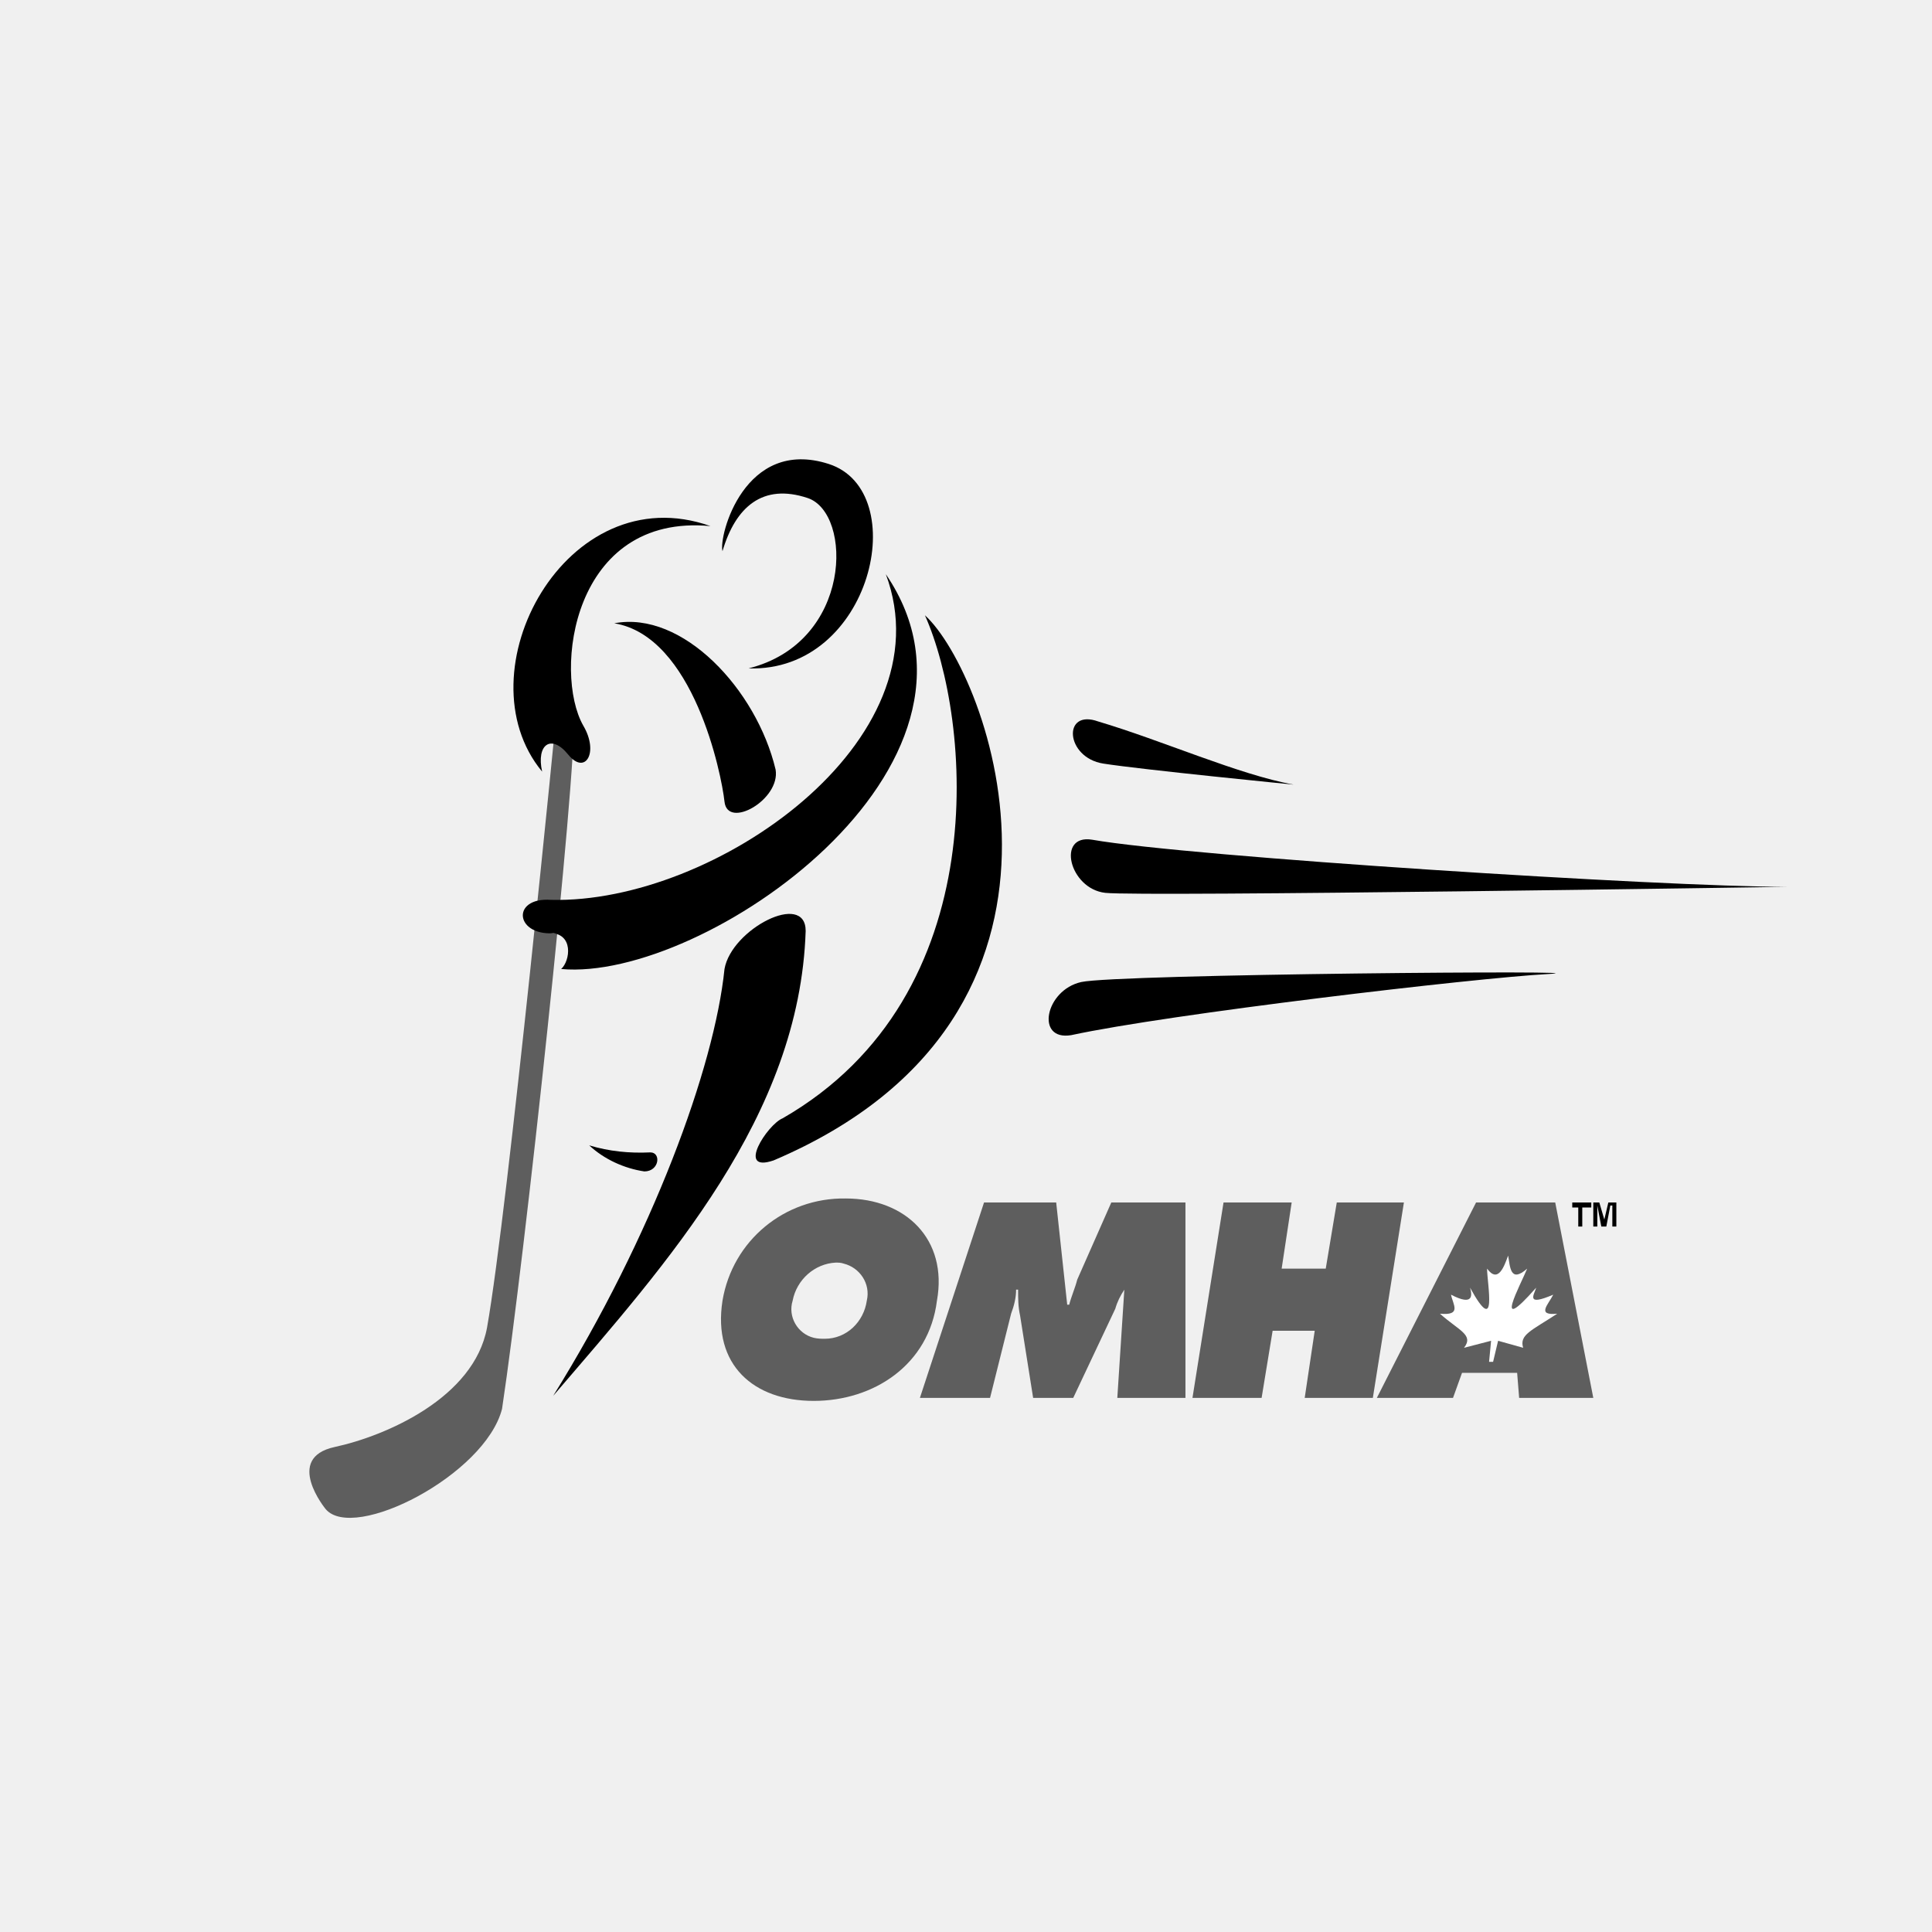
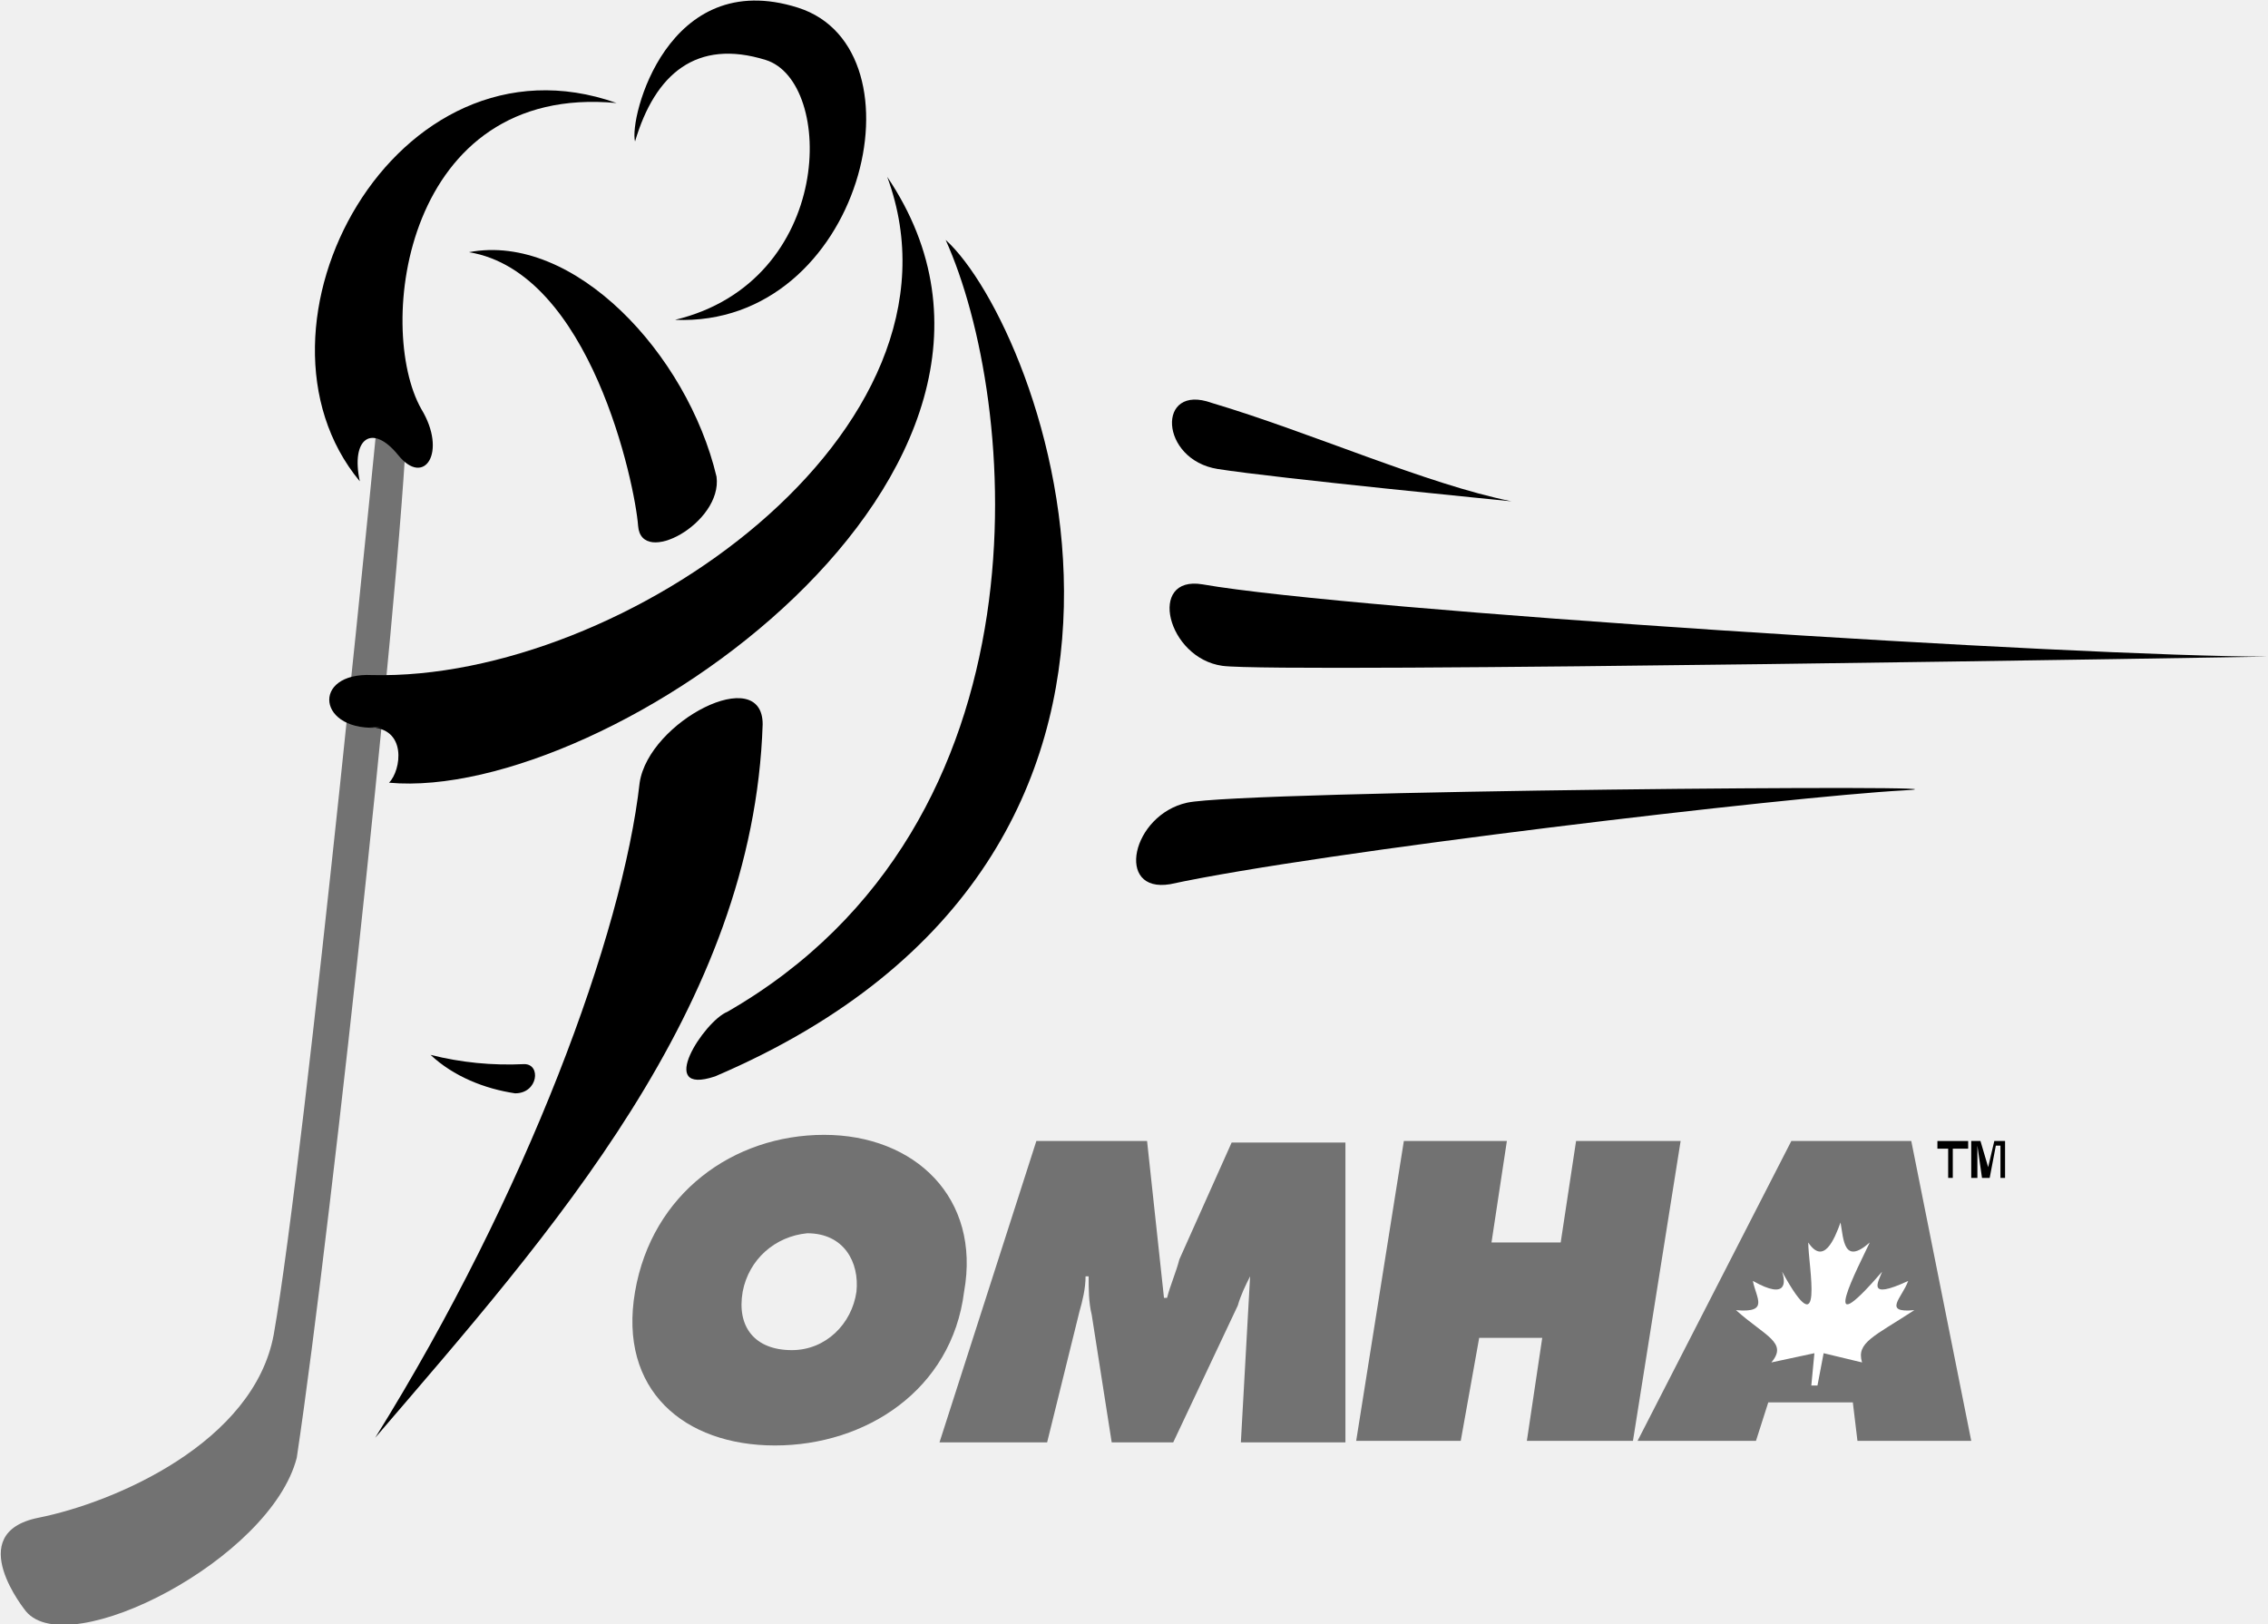
- <svg xmlns="http://www.w3.org/2000/svg" version="1.1" id="Layer_1" x="0px" y="0px" viewBox="0 0 192.8 192.8" style="enable-background:new 0 0 192.8 192.8;" xml:space="preserve">
+ <svg xmlns="http://www.w3.org/2000/svg" version="1.1" id="Слой_1" x="0px" y="0px" viewBox="0 0 147.5 105.6" style="enable-background:new 0 0 147.5 105.6;" xml:space="preserve">
  <style type="text/css">
- 	.st0{fill-rule:evenodd;clip-rule:evenodd;fill:#5E5E5E;}
+ 	.st0{fill-rule:evenodd;clip-rule:evenodd;fill:#727272;}
	.st1{fill-rule:evenodd;clip-rule:evenodd;}
	.st2{fill-rule:evenodd;clip-rule:evenodd;fill:#FFFFFF;}
</style>
-   <g id="Layer_2_1_">
+   <g id="Layer_2">
    <g id="Layer_1-2">
      <g>
-         <path class="st0" d="M32.5,150.6c0,0-4.2-5.1,0.9-6.2s13.9-4.9,15.2-11.9c2.1-11.8,7-62,7-62l1.7,0.6c0.2,6.8-4.9,54.2-7.2,69.5     C48.4,147.2,35.3,153.9,32.5,150.6z" />
-         <path class="st1" d="M70.9,52.5c-14.4-5.1-25,14.6-16.8,24.5c-0.6-2.7,0.9-3.8,2.6-1.7s3.1-0.2,1.5-2.9     C55.2,67.1,57.1,51.2,70.9,52.5z" />
-         <path class="st1" d="M72.1,55c-0.4-1.5,2.2-11.4,10.6-8.7s4.3,20.8-8,20.4c10.4-2.6,10.4-15.5,5.9-17S73.4,50.6,72.1,55z" />
-         <path class="st1" d="M54.8,93.1c2.5,0,2.1,2.8,1.2,3.6c14.2,1.3,45.4-20.3,32.4-39.4C94.6,73.9,71.3,90.2,55,89.8     c-4.1-0.3-3.6,3.8,0.6,3.3L54.8,93.1z" />
-         <path class="st1" d="M64.9,115c-2.1,0.1-4.1-0.1-6.1-0.7c1.5,1.4,3.5,2.3,5.5,2.6C65.8,116.9,66,115,64.9,115z" />
-         <path class="st1" d="M92.3,61.4c4.6,10.3,7.2,37.9-14.2,50.2c-1.5,0.6-4.7,5.5-0.9,4.2C111.5,101.2,98.6,67.1,92.3,61.4z" />
-         <path class="st1" d="M55.2,139.3c11.4-13.3,24.6-27.9,25.2-46.4c0-4-7.4-0.2-8.1,3.8C71.3,106.5,65.1,123.4,55.2,139.3z" />
-         <path class="st1" d="M61.3,62.2c6.8-1.3,14.2,6.6,16.1,14.6c0.5,3-4.8,6-5.1,3.2S69.2,63.5,61.3,62.2z" />
-         <path class="st1" d="M109.6,72c6.4,1.9,14,5.3,19.5,6.3c0,0-15.2-1.5-19-2.1S106,70.7,109.6,72z" />
-         <path class="st1" d="M106.9,103.3c9.7-2.1,40.2-5.7,47.6-6.1s-43,0-46.6,0.8S103.3,103.9,106.9,103.3z" />
-         <path class="st1" d="M109,83.8c9.7,1.7,57,4.7,69.3,4.7c0,0-64.4,1-68,0.6S105.4,83.2,109,83.8z" />
-         <path class="st0" d="M93.5,129.8c-0.8,6.4-6.3,10-12.3,10s-10.1-3.6-9.1-10c1-6,6.2-10.3,12.3-10.2     C90.4,119.6,94.6,123.7,93.5,129.8z M79.1,129.8c-0.5,1.6,0.5,3.3,2.1,3.7c0.4,0.1,0.8,0.1,1.1,0.1c2.2,0,3.9-1.7,4.2-3.8     c0.4-1.7-0.7-3.3-2.3-3.7c-0.3-0.1-0.5-0.1-0.8-0.1C81.3,126.1,79.5,127.7,79.1,129.8z" />
-         <path class="st0" d="M98.2,120h7.2l1.1,10.2h0.2c0.2-0.8,0.6-1.7,0.8-2.5l3.4-7.7h7.4v19.5h-6.8l0.7-10.8l0,0     c-0.4,0.6-0.7,1.2-0.9,1.9l-4.2,8.9h-4l-1.3-8.2c-0.2-0.9-0.2-1.7-0.2-2.6h-0.2c0,0.8-0.2,1.6-0.5,2.4l-2.1,8.4h-7L98.2,120z" />
-         <polygon class="st0" points="122.1,120 128.9,120 127.9,126.6 132.3,126.6 133.4,120 140.1,120 137,139.5 130.2,139.5      131.2,132.8 127,132.8 125.9,139.5 119,139.5 122.1,120    " />
-         <polygon class="st0" points="145,139.5 137.4,139.5 147.3,120 155.2,120 159,139.5 151.6,139.5 151.4,137 145.9,137 145,139.5         " />
-         <path class="st2" d="M149,135.9l0.5-2.1l2.5,0.7c-0.4-1.3,0.8-1.7,3.4-3.4c-2.1,0.2-0.9-0.9-0.4-1.9c-2.8,1.2-1.9,0-1.7-0.7     c-4.5,5.1-1.5-0.4-0.9-1.9c-1.7,1.5-1.7-0.2-1.9-1.3c-0.4,1.1-1,2.8-2.1,1.3c0,1.5,1.1,7-1.7,1.9c0.2,0.7,0.4,1.9-1.9,0.7     c0.2,1,1.1,2.1-1.1,1.9c1.9,1.7,3.4,2.1,2.4,3.4l2.7-0.7l-0.2,2.1H149z" />
-         <polygon class="st1" points="157.9,122.4 157.5,122.4 157.5,120.5 156.9,120.5 156.9,120 158.8,120 158.8,120.5 157.9,120.5      157.9,122.4    " />
-         <polygon class="st1" points="161.3,122.4 160.9,122.4 160.9,120.3 160.7,120.3 160.3,122.4 159.8,122.4 159.4,120.3 159.4,120.3      159.4,122.4 159,122.4 159,120 159.6,120 160.1,121.7 160.1,121.7 160.5,120 161.3,120 161.3,122.4    " />
+         <path class="st0" d="M1.7,104.8c0,0-4.2-5.1,0.8-6.1s14-4.9,15.3-11.9c2.1-11.9,7-62.1,7-62.1l1.7,0.6c0.2,6.8-4.9,54.2-7.2,69.5     C17.6,101.4,4.5,108.1,1.7,104.8z" />
+         <path class="st1" d="M40.1,6.7c-14.4-5.1-25,14.6-16.7,24.6c-0.6-2.8,0.8-3.8,2.5-1.7s3.2-0.2,1.5-3C24.4,21.3,26.3,5.4,40.1,6.7     z" />
+         <path class="st1" d="M41.3,9.2c-0.4-1.5,2.1-11.4,10.6-8.7s4.2,20.8-8,20.3c10.4-2.5,10.4-15.5,5.9-16.9S42.6,4.8,41.3,9.2z" />
+         <path class="st1" d="M24,47.3c2.5,0,2.1,2.8,1.3,3.6c14.2,1.3,45.3-20.3,32.4-39.4C63.8,28,40.5,44.3,24.2,43.9     c-4-0.2-3.6,3.8,0.6,3.4L24,47.3z" />
+         <path class="st1" d="M34.1,69.2C32,69.3,30,69.1,28,68.6c1.5,1.4,3.5,2.2,5.5,2.5C35,71.1,35.2,69.2,34.1,69.2z" />
+         <path class="st1" d="M61.5,15.6c4.7,10.4,7.2,37.9-14.2,50.2c-1.5,0.6-4.7,5.5-0.8,4.2C80.7,55.4,67.8,21.3,61.5,15.6z" />
+         <path class="st1" d="M24.4,93.5c11.4-13.3,24.6-28,25.2-46.4c0-4-7.4-0.2-8,3.8C40.5,60.7,34.3,77.6,24.4,93.5z" />
+         <path class="st1" d="M30.5,16.4C37.3,15.1,44.7,23,46.6,31c0.4,3-4.9,5.9-5.1,3.2S38.4,17.7,30.5,16.4z" />
+         <path class="st1" d="M78.8,26.2c6.4,1.9,14,5.3,19.5,6.4c0,0-15.3-1.5-19.1-2.1S75.2,24.9,78.8,26.2z" />
+         <path class="st1" d="M76.1,57.5c9.7-2.1,40.3-5.7,47.7-6.1s-43,0-46.6,0.8S72.5,58.1,76.1,57.5z" />
+         <path class="st1" d="M78.2,38c9.7,1.7,57,4.7,69.3,4.7c0,0-64.4,1.1-68,0.6S74.6,37.4,78.2,38z" />
+         <path class="st0" d="M62.7,84c-0.8,6.4-6.4,10-12.3,10s-10.2-3.6-9.1-10s6.4-10.2,12.3-10.2S63.8,77.9,62.7,84z M48.3,84     c-0.4,2.3,0.8,3.8,3.2,3.8c2.2,0,3.9-1.7,4.2-3.8c0.2-1.9-0.8-3.8-3.2-3.8C50.4,80.4,48.7,81.9,48.3,84z" />
+         <path class="st0" d="M67.4,74.2h7.2l1.1,10.2h0.2c0.2-0.8,0.6-1.7,0.8-2.5l3.4-7.6h7.4v19.5h-6.8L81.3,83l0,0     c-0.3,0.6-0.6,1.2-0.8,1.9l-4.2,8.9h-4L71,85.5c-0.2-0.8-0.2-1.7-0.2-2.5h-0.2c0,0.8-0.2,1.6-0.4,2.3l-2.1,8.5h-7     C61.1,93.8,67.4,74.2,67.4,74.2z" />
+         <polygon class="st0" points="91.3,74.2 98,74.2 97,80.8 101.5,80.8 102.5,74.2 109.3,74.2 106.2,93.7 99.3,93.7 100.3,87      96.2,87 95,93.7 88.2,93.7    " />
+         <polygon class="st0" points="114.2,93.7 106.5,93.7 116.5,74.2 124.3,74.2 128.2,93.7 120.8,93.7 120.5,91.2 115,91.2    " />
+         <path class="st2" d="M118.2,90.1l0.4-2.1l2.5,0.6c-0.4-1.3,0.8-1.7,3.4-3.4c-2.1,0.2-0.8-0.8-0.4-1.9c-2.8,1.3-1.9,0-1.7-0.6     c-4.4,5.1-1.5-0.4-0.8-1.9c-1.7,1.5-1.7-0.2-1.9-1.3c-0.4,1.1-1.1,2.8-2.1,1.3c0,1.5,1.1,7-1.7,1.9c0.2,0.6,0.4,1.9-1.9,0.6     c0.2,1.1,1.1,2.1-1.1,1.9c1.9,1.7,3.4,2.1,2.3,3.4L118,88l-0.2,2.1H118.2z" />
+         <polygon class="st1" points="127,76.6 126.7,76.6 126.7,74.7 126,74.7 126,74.2 128,74.2 128,74.7 127,74.7    " />
+         <polygon class="st1" points="130.4,76.6 130.1,76.6 130.1,74.5 129.8,74.5 129.4,76.6 128.9,76.6 128.6,74.5 128.6,74.5      128.6,76.6 128.2,76.6 128.2,74.2 128.8,74.2 129.3,75.9 129.3,75.9 129.7,74.2 130.4,74.2    " />
      </g>
    </g>
  </g>
</svg>
